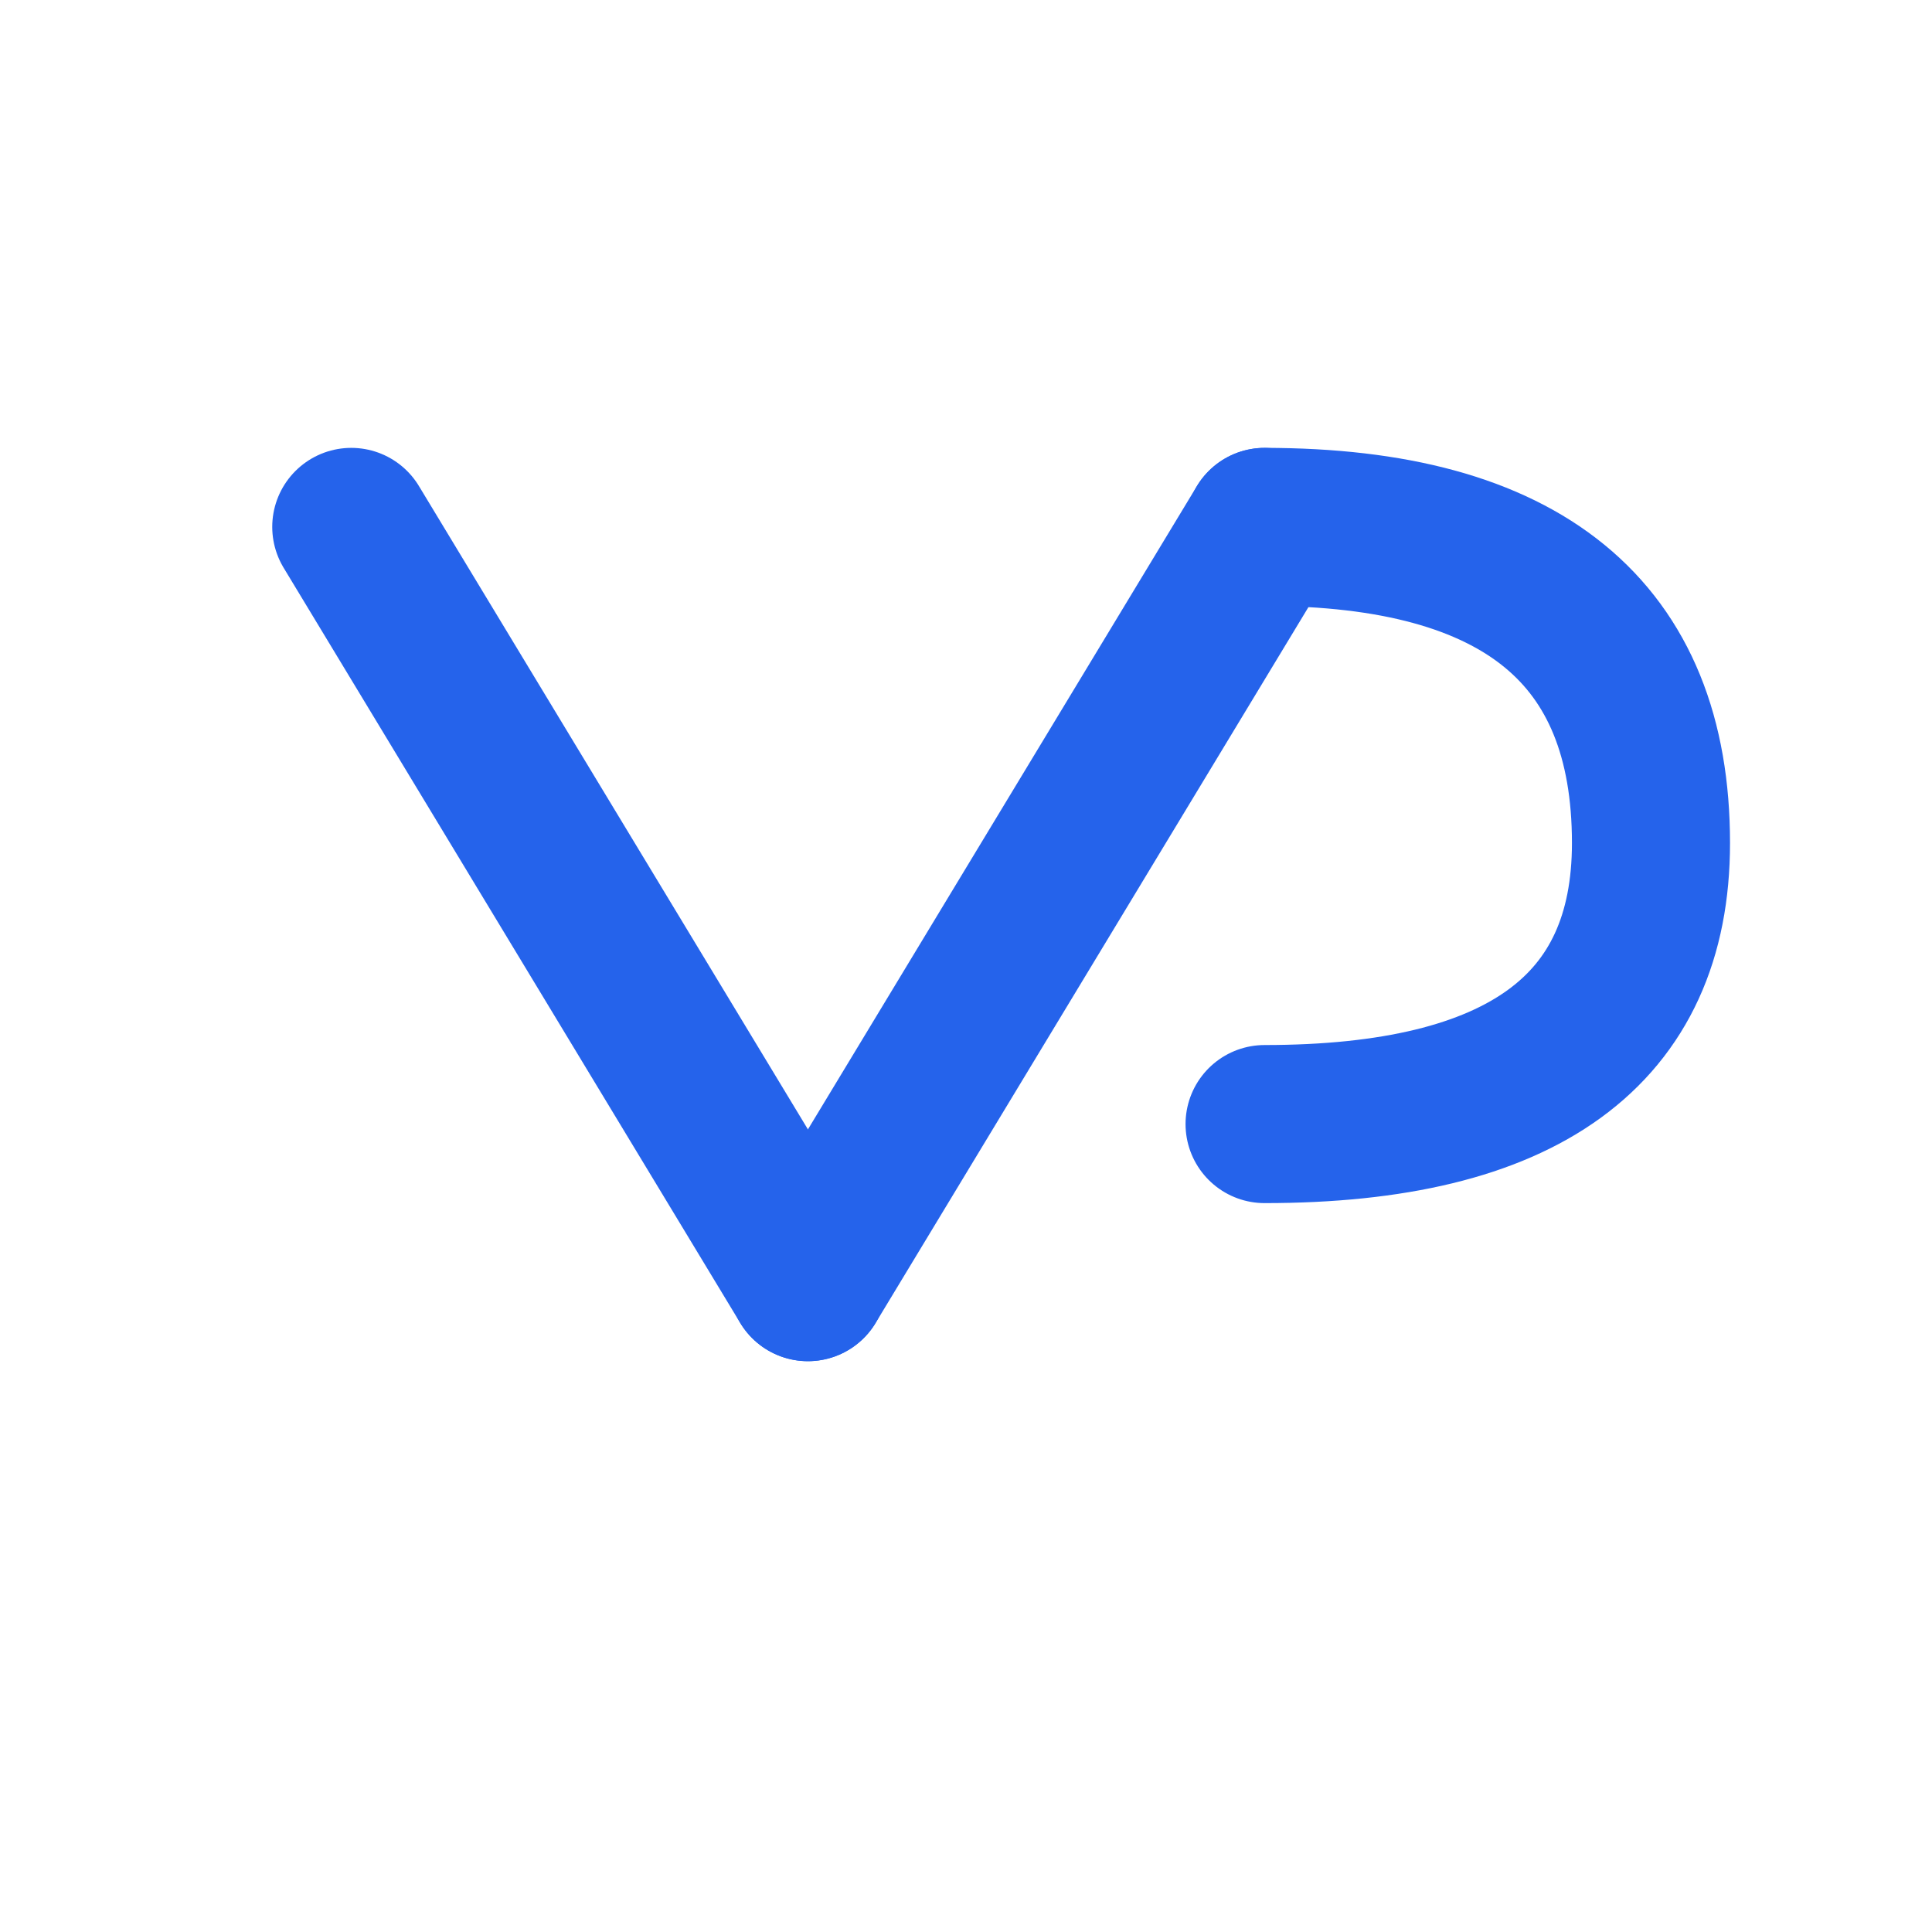
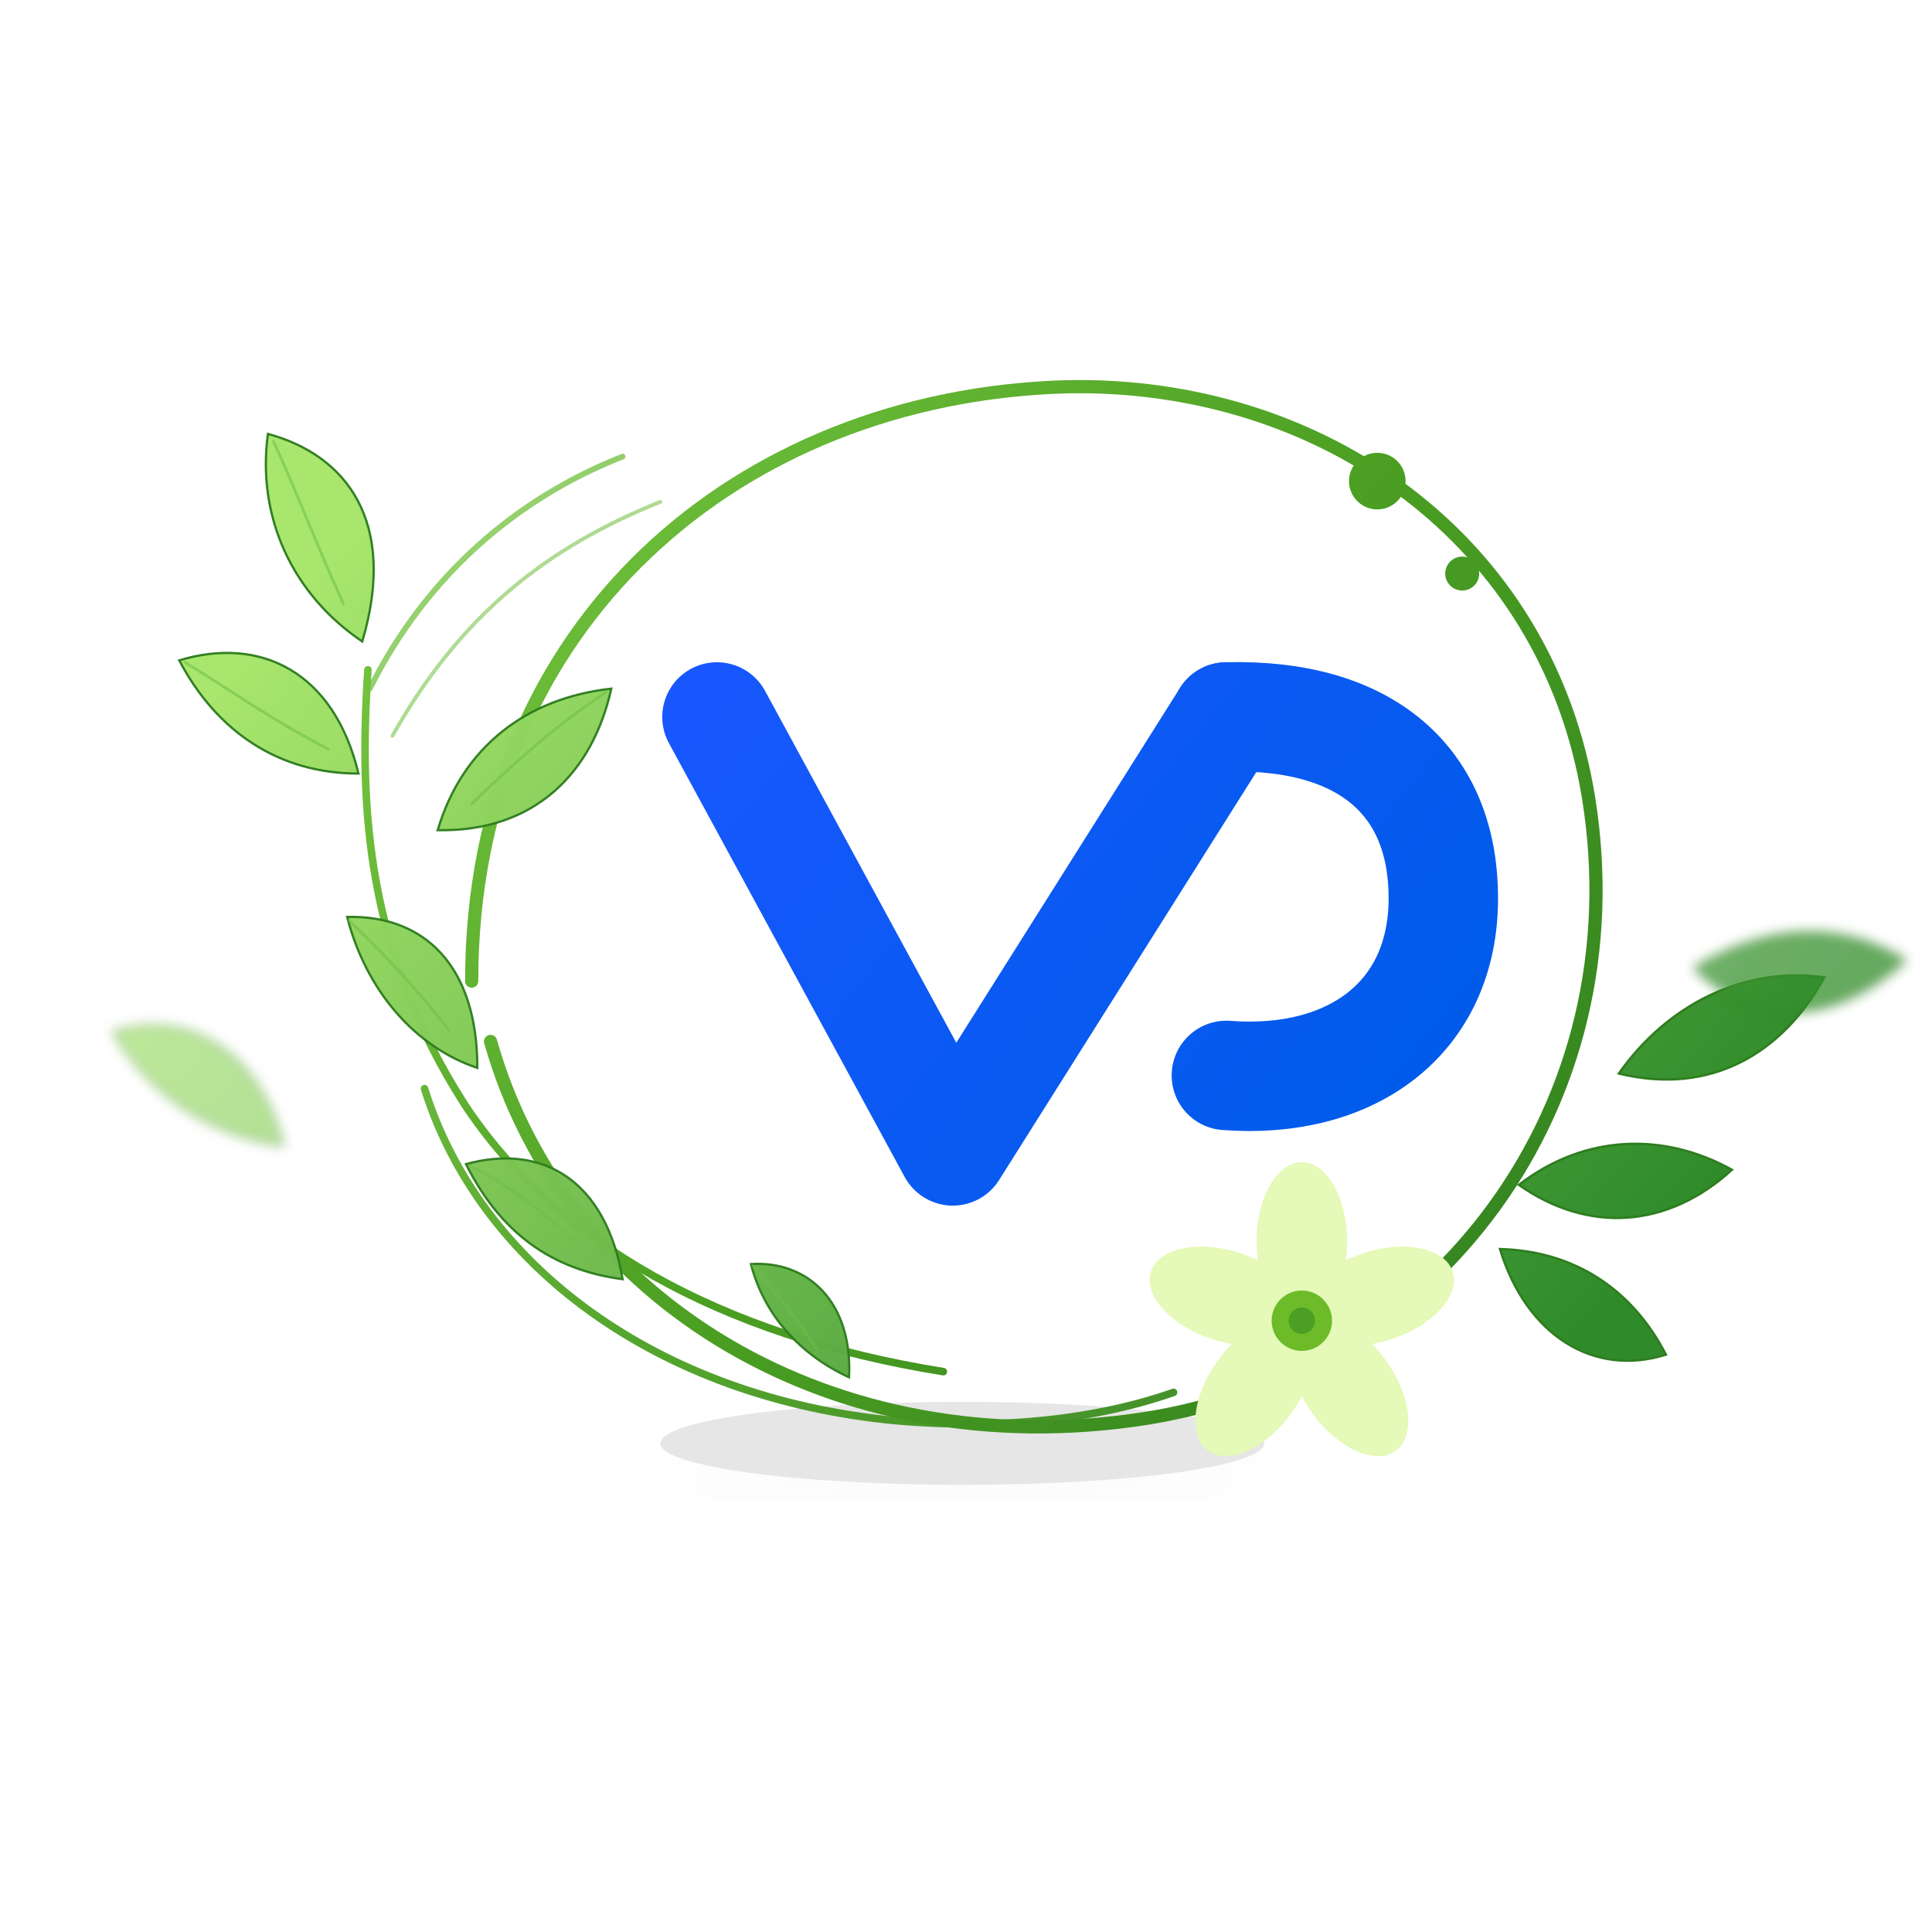
- <svg xmlns="http://www.w3.org/2000/svg" viewBox="0 0 110 110" width="110" height="110">
-   <line x1="20" y1="30" x2="46" y2="73" stroke="#2563eb" stroke-width="9" stroke-linecap="round" />
-   <line x1="72" y1="30" x2="46" y2="73" stroke="#2563eb" stroke-width="9" stroke-linecap="round" />
-   <path d="M72,30 Q94,30 94,48 Q94,64 72,64" fill="none" stroke="#2563eb" stroke-width="9" stroke-linecap="round" stroke-linejoin="round" />
+ <svg xmlns="http://www.w3.org/2000/svg" width="1024" height="1024" viewBox="0 0 1024 1024" fill="none">
+   <defs>
+     <linearGradient id="vpBlue" x1="350" y1="330" x2="710" y2="620" gradientUnits="userSpaceOnUse">
+       <stop offset="0" stop-color="#1A57FF" />
+       <stop offset="1" stop-color="#005BEA" />
+     </linearGradient>
+     <linearGradient id="wreathGreen" x1="180" y1="250" x2="850" y2="780" gradientUnits="userSpaceOnUse">
+       <stop offset="0" stop-color="#7AC943" />
+       <stop offset="0.5" stop-color="#4B9F22" />
+       <stop offset="1" stop-color="#2E7D1F" />
+     </linearGradient>
+     <linearGradient id="leafGreen" x1="180" y1="290" x2="760" y2="800" gradientUnits="userSpaceOnUse">
+       <stop offset="0" stop-color="#A6E56A" />
+       <stop offset="1" stop-color="#2F8B2A" />
+     </linearGradient>
+     <linearGradient id="flowerGreen" x1="610" y1="640" x2="720" y2="760" gradientUnits="userSpaceOnUse">
+       <stop offset="0" stop-color="#E5F9B8" />
+       <stop offset="1" stop-color="#A8DA5A" />
+     </linearGradient>
+     <filter id="softShadow" x="-20%" y="-20%" width="140%" height="140%">
+       <feDropShadow dx="0" dy="18" stdDeviation="16" flood-color="#000000" flood-opacity="0.14" />
+     </filter>
+     <filter id="leafBlur" x="-40%" y="-40%" width="180%" height="180%">
+       <feGaussianBlur stdDeviation="3" />
+     </filter>
+   </defs>
+   <ellipse cx="510" cy="765" rx="160" ry="22" fill="#000000" opacity="0.10" filter="url(#softShadow)" />
+   <path d="M250 520            C250 330 392 210 565 205            C700 202 820 286 842 423            C868 585 762 728 606 752            C442 777 299 690 260 552" stroke="url(#wreathGreen)" stroke-width="7" stroke-linecap="round" />
+   <path d="M225 577            C254 670 348 741 475 753            C532 758 582 752 622 738" stroke="url(#wreathGreen)" stroke-width="4" stroke-linecap="round" opacity="0.95" />
+   <path d="M196 365            C226 305 274 264 330 242" stroke="url(#wreathGreen)" stroke-width="3" stroke-linecap="round" opacity="0.75" />
+   <path d="M208 390            C244 326 290 290 350 266" stroke="url(#wreathGreen)" stroke-width="2" stroke-linecap="round" opacity="0.55" />
+   <circle cx="730" cy="255" r="15" fill="url(#wreathGreen)" />
+   <circle cx="775" cy="304" r="9" fill="url(#wreathGreen)" />
+   <g stroke="url(#vpBlue)" stroke-width="58" stroke-linecap="round" stroke-linejoin="round">
+     <path d="M380 380 L505 610 L650 380" />
+     <path d="M650 380              C725 378 765 415 765 476              C765 540 716 575 650 570" />
+   </g>
+   <path d="M195 355            C190 430 195 505 246 585            C294 658 381 708 500 727" stroke="url(#wreathGreen)" stroke-width="4" stroke-linecap="round" />
+   <g fill="url(#leafGreen)" stroke="#2E7D1F" stroke-width="1.2" opacity="0.98">
+     <path d="M192 340 C155 315 136 274 142 230 C183 241 211 276 192 340Z" />
+     <path d="M190 410 C148 410 115 388 95 350 C138 337 177 356 190 410Z" />
+     <path d="M232 440 C245 396 279 370 324 365 C314 410 283 441 232 440Z" />
+     <path d="M253 566 C220 555 194 525 184 486 C225 485 253 512 253 566Z" />
+     <path d="M330 678 C292 673 265 653 247 617 C287 606 321 625 330 678Z" />
+     <path d="M450 730 C424 718 405 697 398 670 C428 668 452 690 450 730Z" />
+   </g>
+   <g stroke="#6EBE45" stroke-width="1.5" opacity="0.55" stroke-linecap="round">
+     <path d="M182 320 C167 287 157 260 145 234" />
+     <path d="M174 397 C143 381 121 365 98 351" />
+     <path d="M250 426 C276 401 297 383 321 367" />
+     <path d="M238 546 C220 523 203 505 185 488" />
+     <path d="M309 662 C287 641 268 627 249 618" />
+     <path d="M433 715 C421 697 410 684 399 671" />
+   </g>
+   <g fill="url(#leafGreen)" stroke="#2E7D1F" stroke-width="1.2">
+     <path d="M805 628 C840 601 882 600 918 620 C884 651 842 654 805 628Z" />
+     <path d="M795 662 C834 663 865 683 883 718 C845 730 809 708 795 662Z" />
+     <path d="M858 569 C884 532 925 512 967 518 C945 558 907 581 858 569Z" />
+     <path d="M898 513 C939 488 978 489 1010 509 C975 541 933 548 898 513Z" opacity="0.75" filter="url(#leafBlur)" />
+     <path d="M150 607 C112 602 80 581 60 547 C99 535 137 556 150 607Z" opacity="0.65" filter="url(#leafBlur)" />
+   </g>
+   <g transform="translate(690 700)">
+     <ellipse cx="0" cy="-42" rx="24" ry="42" fill="url(#flowerGreen)" transform="rotate(0)" />
+     <ellipse cx="40" cy="-13" rx="24" ry="42" fill="url(#flowerGreen)" transform="rotate(72 40 -13)" />
+     <ellipse cx="25" cy="35" rx="24" ry="42" fill="url(#flowerGreen)" transform="rotate(144 25 35)" />
+     <ellipse cx="-25" cy="35" rx="24" ry="42" fill="url(#flowerGreen)" transform="rotate(216 -25 35)" />
+     <ellipse cx="-40" cy="-13" rx="24" ry="42" fill="url(#flowerGreen)" transform="rotate(288 -40 -13)" />
+     <circle cx="0" cy="0" r="16" fill="#6DBB29" />
+     <circle cx="0" cy="0" r="7" fill="#4B9F22" />
+   </g>
</svg>
